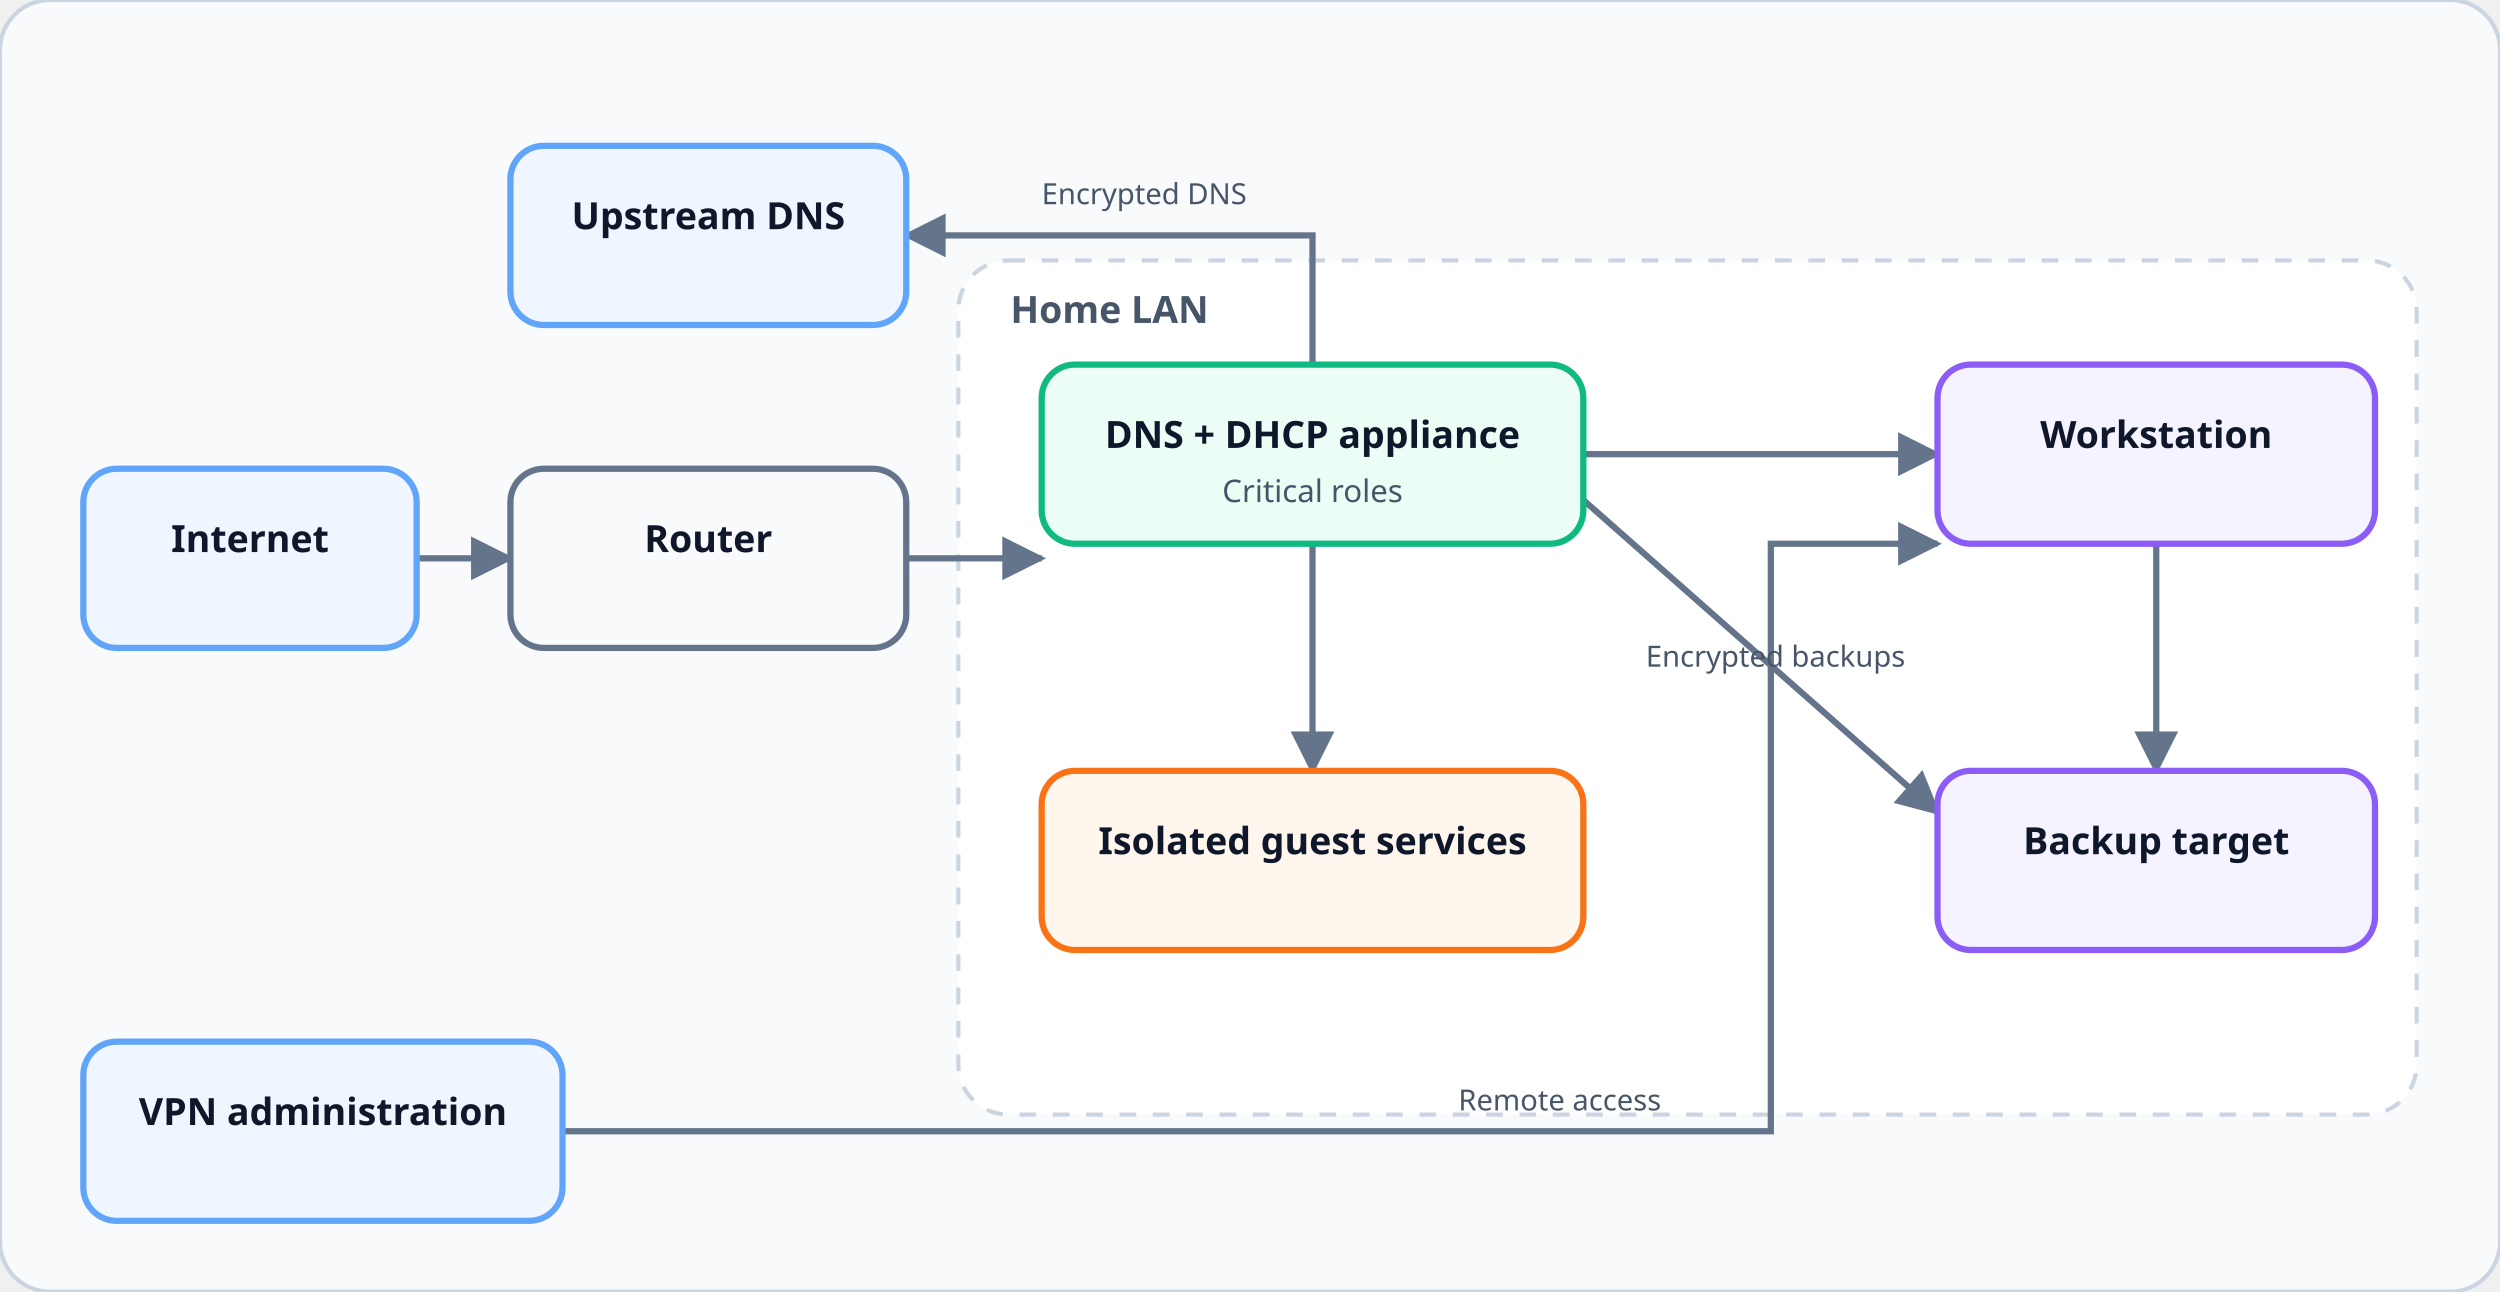
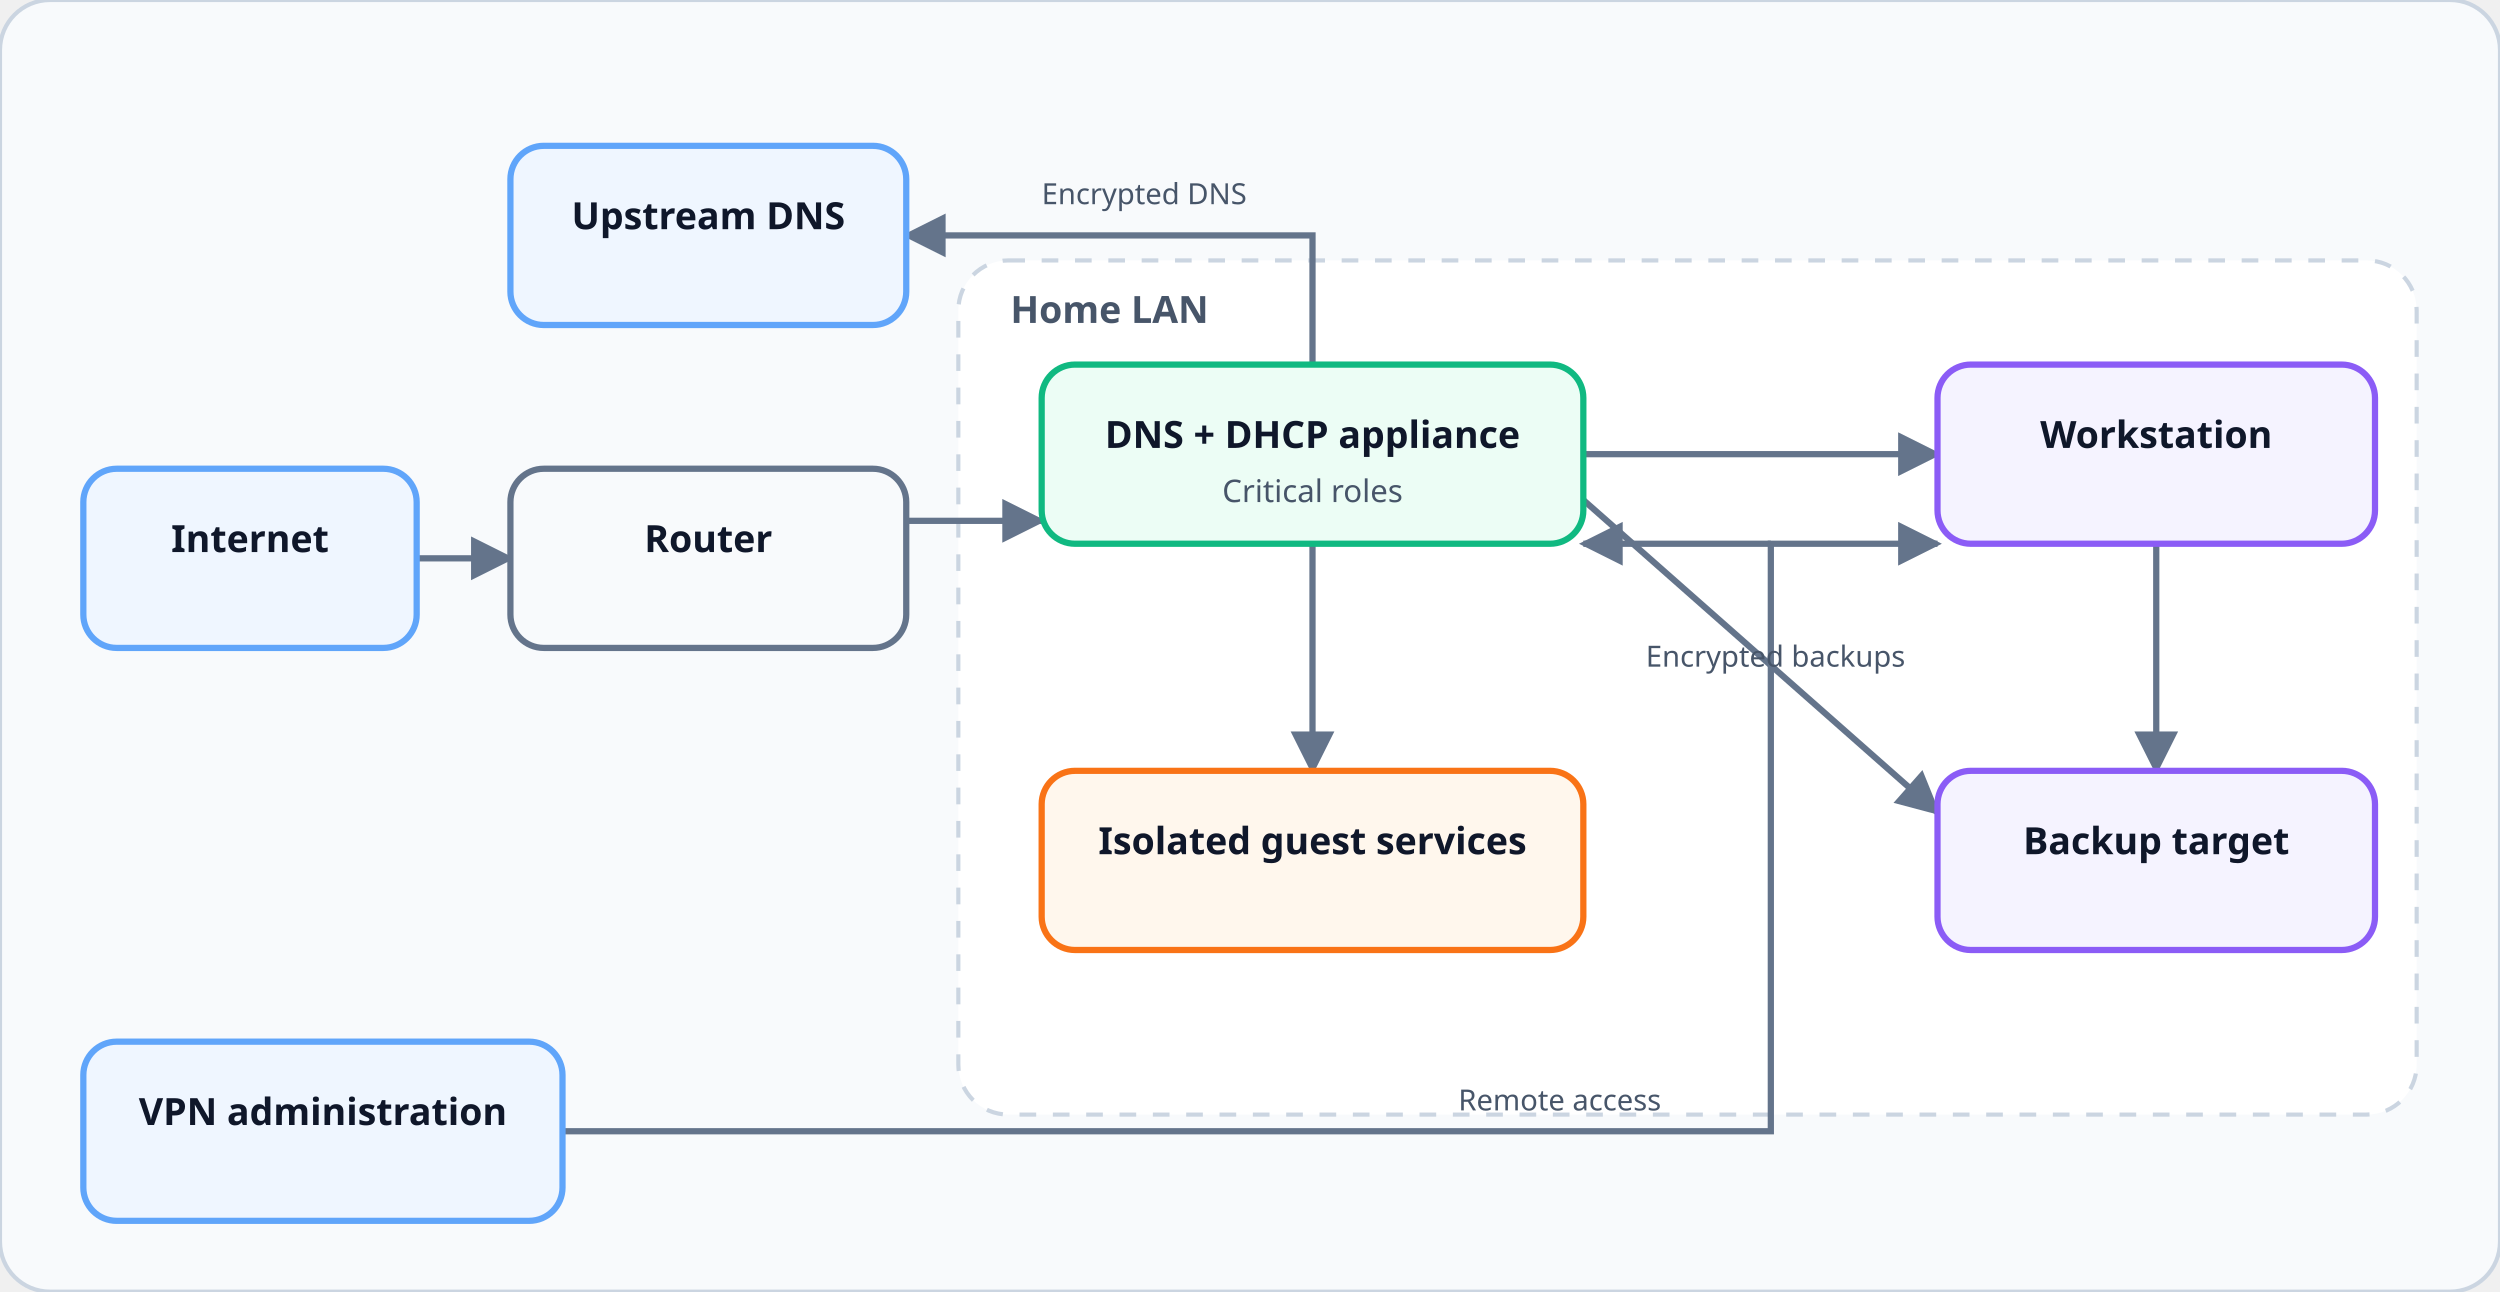
<svg xmlns="http://www.w3.org/2000/svg" viewBox="0 0 1200 620" width="1200" height="620" role="img" aria-labelledby="overview-title overview-description">
  <defs>
    <marker id="arrow" viewBox="0 0 10 10" refX="9" refY="5" markerWidth="7" markerHeight="7" orient="auto-start-reverse">
      <path d="M 0 0 L 10 5 L 0 10 z" fill="#64748b" />
    </marker>
  </defs>
  <rect x="0" y="0" width="1200" height="620" rx="24" fill="#f8fafc" stroke="#cbd5e1" stroke-width="2" />
  <rect x="460" y="125" width="700" height="410" rx="24" fill="#ffffff" stroke="#cbd5e1" stroke-width="2" stroke-dasharray="8 8" />
  <text x="485" y="155" fill="#475569" font-family="sans-serif" font-size="18" font-weight="600">Home LAN</text>
  <g fill="none" stroke="#64748b" stroke-width="3" marker-end="url(#arrow)">
    <path d="M 200 268 H 245" />
-     <path d="M 435 268 H 500" />
+     <path d="M 435 250 H 500" />
    <path d="M 630 175 V 113 H 435" />
    <path d="M 760 218 H 930" />
    <path d="M 630 261 V 370" />
    <path d="M 760 240 L 930 390" />
    <path d="M 1035 261 V 370" />
    <path d="M 270 543 H 850 V 261 H 930" />
+     <path d="M 850 261 H 760" />
  </g>
  <text x="500" y="98" fill="#475569" font-family="sans-serif" font-size="14">Encrypted DNS</text>
  <text x="790" y="320" fill="#475569" font-family="sans-serif" font-size="14">Encrypted backups</text>
  <text x="700" y="533" fill="#475569" font-family="sans-serif" font-size="14">Remote access</text>
  <g>
    <rect x="40" y="225" width="160" height="86" rx="16" fill="#eff6ff" stroke="#60a5fa" stroke-width="3" />
    <text x="120" y="265" text-anchor="middle" fill="#0f172a" font-family="sans-serif" font-size="18" font-weight="600">Internet</text>
  </g>
  <g>
    <rect x="245" y="70" width="190" height="86" rx="16" fill="#eff6ff" stroke="#60a5fa" stroke-width="3" />
    <text x="340" y="110" text-anchor="middle" fill="#0f172a" font-family="sans-serif" font-size="18" font-weight="600">Upstream DNS</text>
  </g>
  <g>
    <rect x="245" y="225" width="190" height="86" rx="16" fill="#f8fafc" stroke="#64748b" stroke-width="3" />
    <text x="340" y="265" text-anchor="middle" fill="#0f172a" font-family="sans-serif" font-size="18" font-weight="600">Router</text>
  </g>
  <g>
    <rect x="500" y="175" width="260" height="86" rx="16" fill="#ecfdf5" stroke="#10b981" stroke-width="3" />
    <text x="630" y="215" text-anchor="middle" fill="#0f172a" font-family="sans-serif" font-size="18" font-weight="600">DNS + DHCP appliance</text>
    <text x="630" y="241" text-anchor="middle" fill="#475569" font-family="sans-serif" font-size="15">Critical roles</text>
  </g>
  <g>
    <rect x="500" y="370" width="260" height="86" rx="16" fill="#fff7ed" stroke="#f97316" stroke-width="3" />
    <text x="630" y="410" text-anchor="middle" fill="#0f172a" font-family="sans-serif" font-size="18" font-weight="600">Isolated guest services</text>
  </g>
  <g>
    <rect x="930" y="175" width="210" height="86" rx="16" fill="#f5f3ff" stroke="#8b5cf6" stroke-width="3" />
    <text x="1035" y="215" text-anchor="middle" fill="#0f172a" font-family="sans-serif" font-size="18" font-weight="600">Workstation</text>
  </g>
  <g>
    <rect x="930" y="370" width="210" height="86" rx="16" fill="#f5f3ff" stroke="#8b5cf6" stroke-width="3" />
    <text x="1035" y="410" text-anchor="middle" fill="#0f172a" font-family="sans-serif" font-size="18" font-weight="600">Backup target</text>
  </g>
  <g>
    <rect x="40" y="500" width="230" height="86" rx="16" fill="#eff6ff" stroke="#60a5fa" stroke-width="3" />
    <text x="155" y="540" text-anchor="middle" fill="#0f172a" font-family="sans-serif" font-size="18" font-weight="600">VPN administration</text>
  </g>
</svg>
